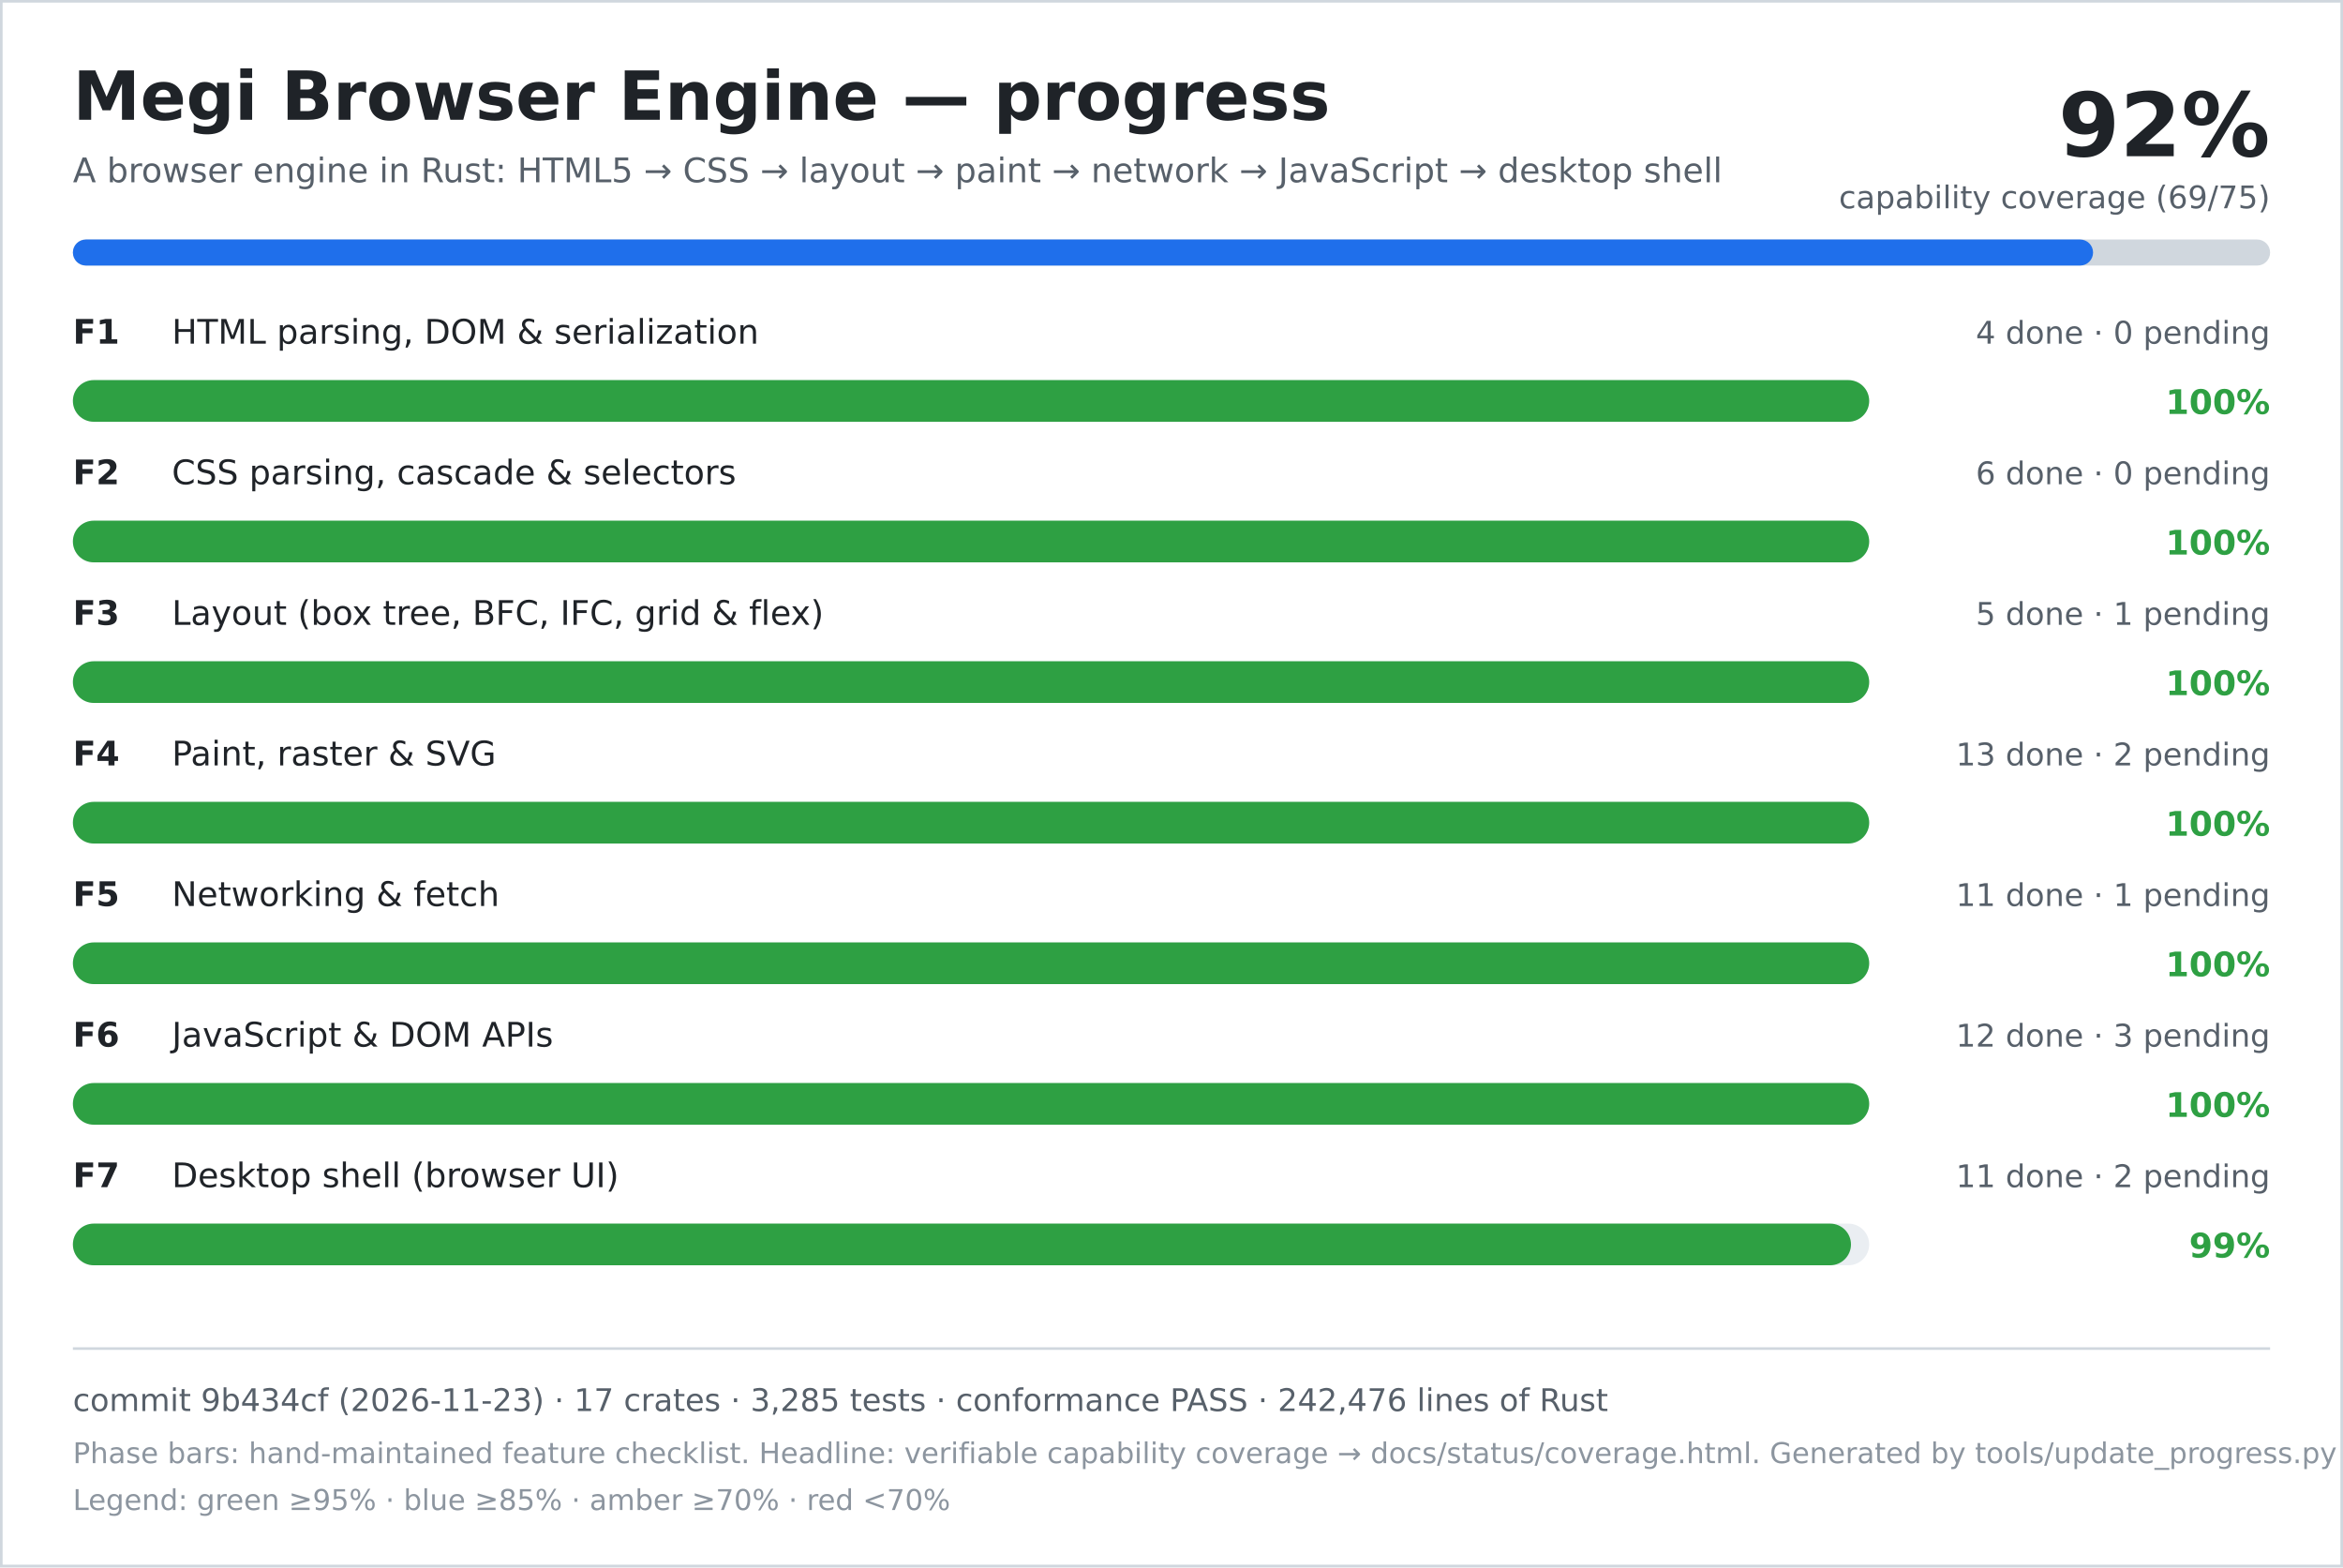
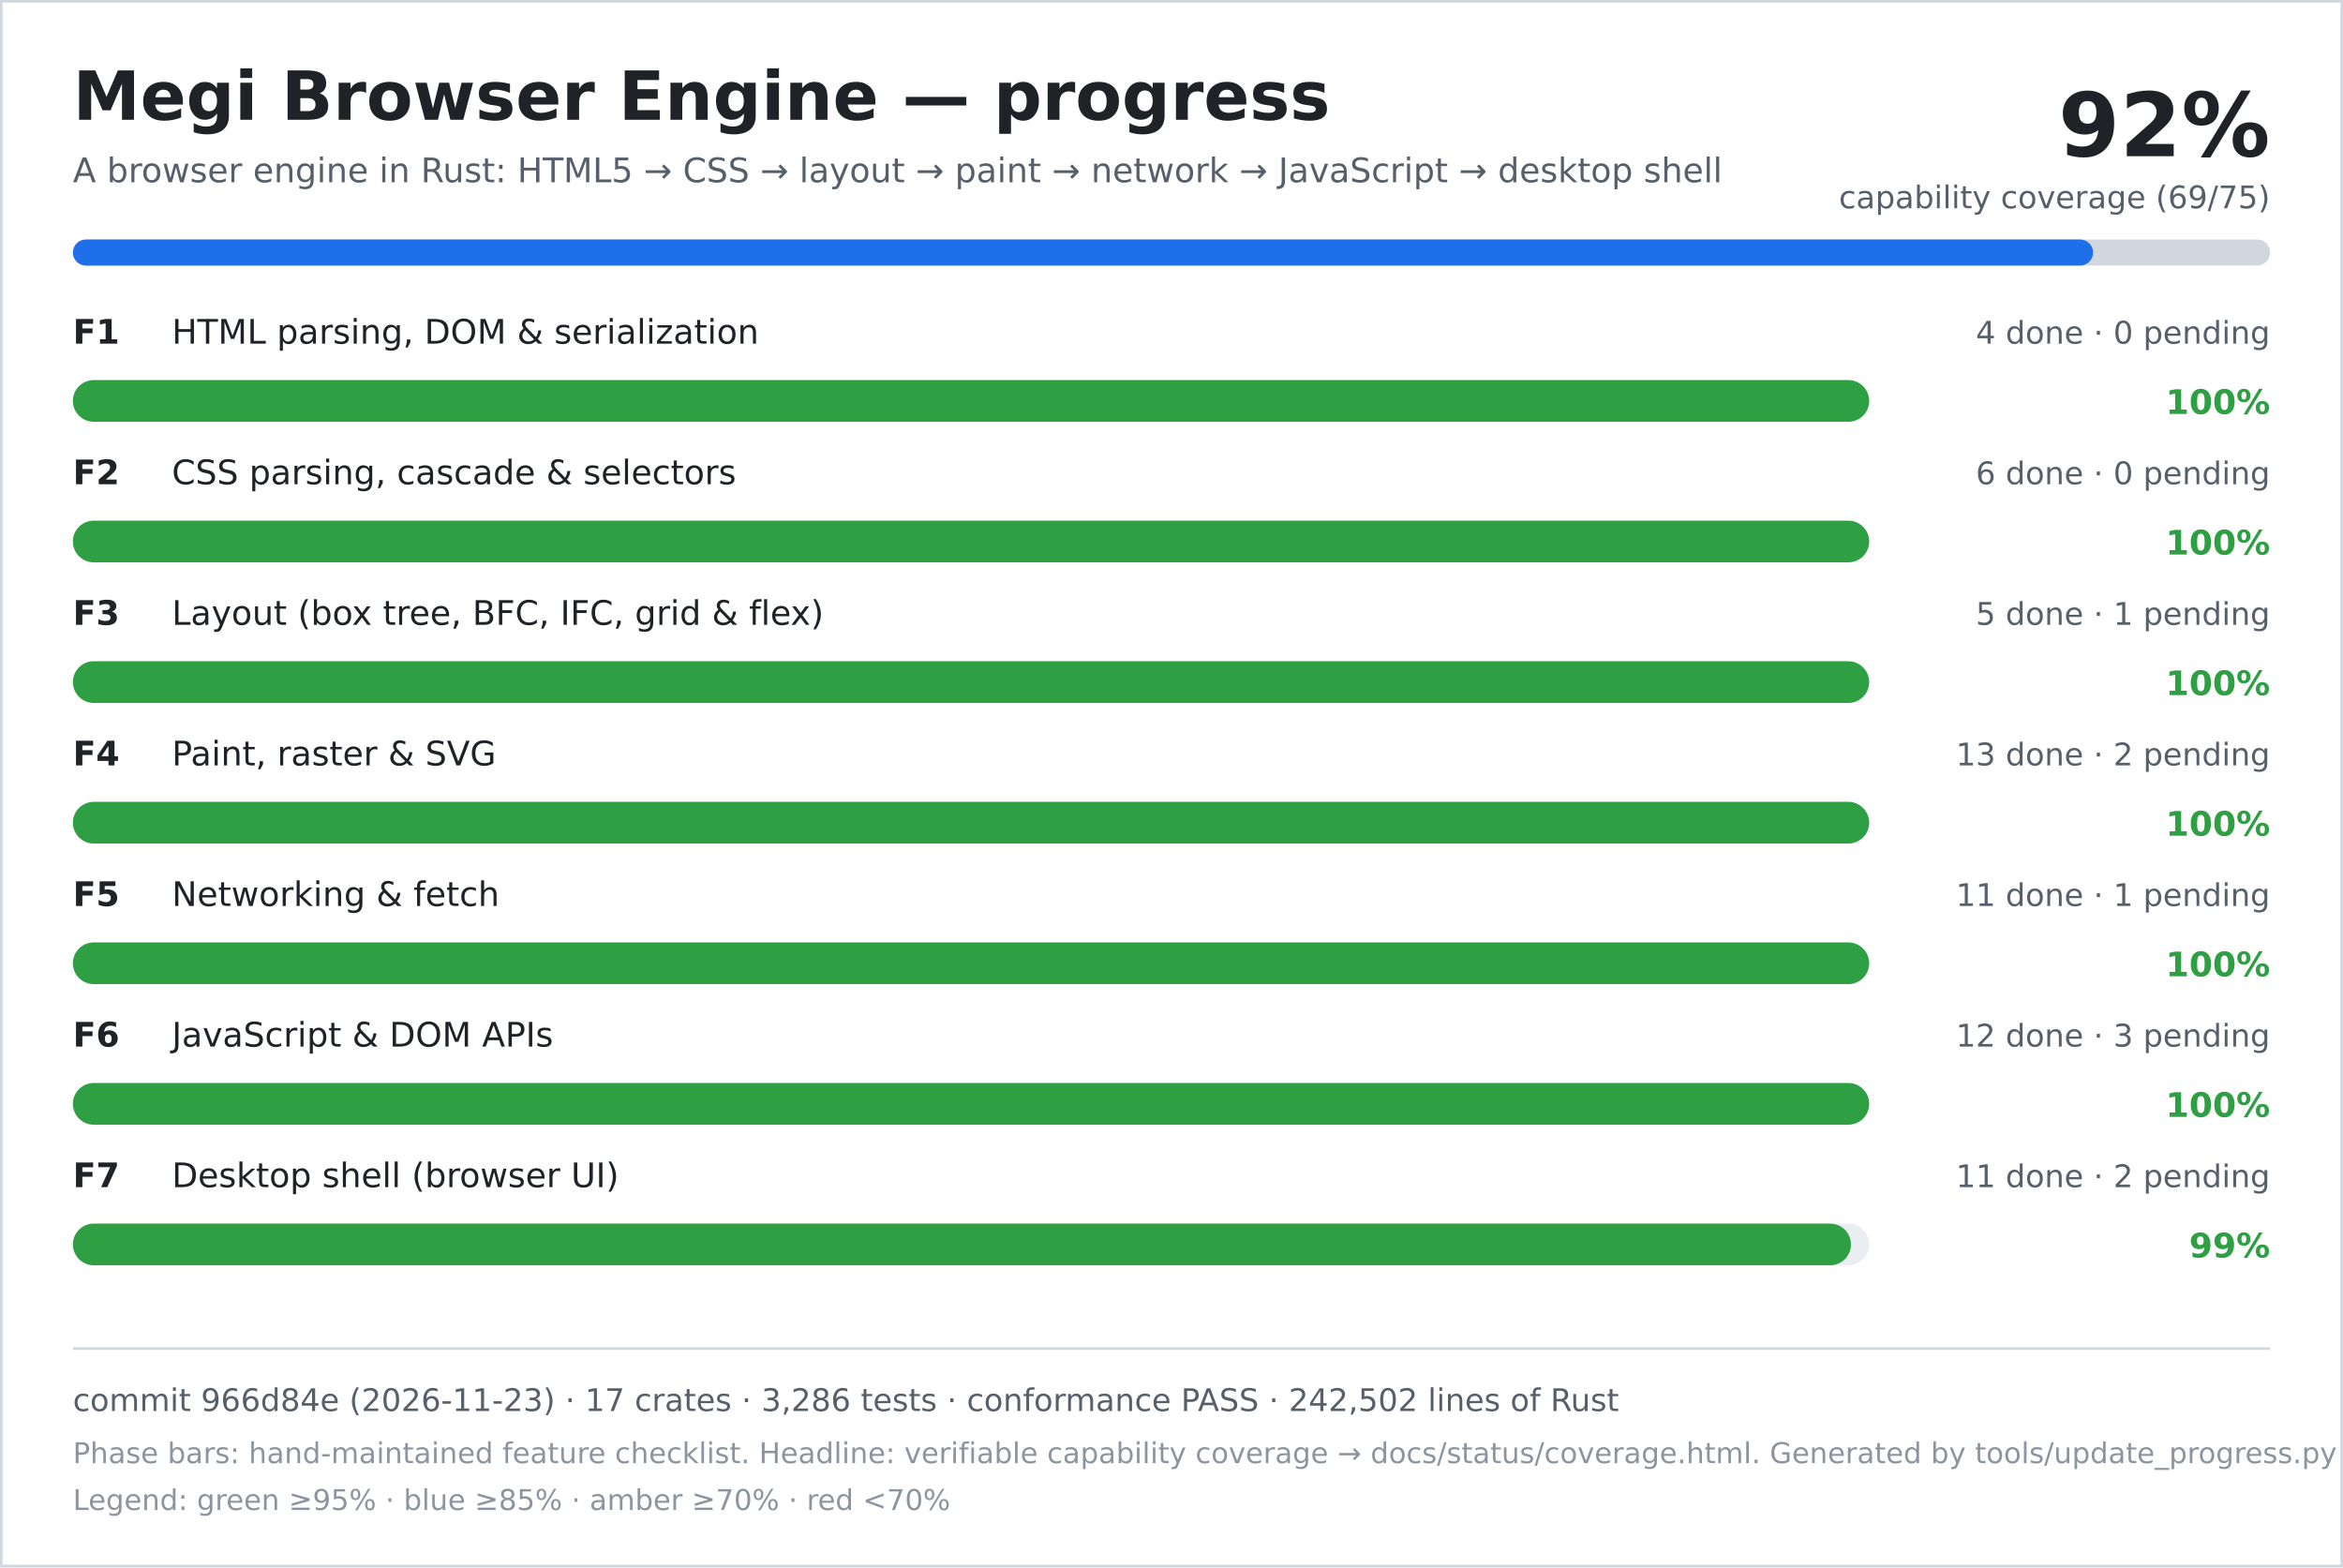
<svg xmlns="http://www.w3.org/2000/svg" width="900" height="602" viewBox="0 0 900 602" role="img" aria-labelledby="title desc">
  <rect width="900" height="602" fill="#ffffff" />
  <rect x="0.5" y="0.5" width="899" height="601" fill="none" stroke="#d0d7de" />
  <text x="28" y="46" font-family="DejaVu Sans, Verdana, sans-serif" font-size="26" font-weight="700" fill="#1f2328">Megi Browser Engine — progress</text>
  <text x="28" y="70" font-family="DejaVu Sans, Verdana, sans-serif" font-size="13" fill="#57606a">A browser engine in Rust: HTML5 → CSS → layout → paint → network → JavaScript → desktop shell</text>
  <text x="872" y="60" text-anchor="end" font-family="DejaVu Sans, Verdana, sans-serif" font-size="34" font-weight="700" fill="#1f2328">92%</text>
  <text x="872" y="80" text-anchor="end" font-family="DejaVu Sans, Verdana, sans-serif" font-size="12" fill="#57606a">capability coverage (69/75)</text>
  <rect x="28" y="92" width="844" height="10" rx="5" fill="#d0d7de" />
  <rect x="28" y="92" width="776" height="10" rx="5" fill="#1f6feb" />
  <text x="28" y="132" font-family="DejaVu Sans, Verdana, sans-serif" font-size="13" font-weight="700" fill="#1f2328">F1</text>
  <text x="66" y="132" font-family="DejaVu Sans, Verdana, sans-serif" font-size="13" fill="#1f2328">HTML parsing, DOM &amp; serialization</text>
  <text x="872" y="132" text-anchor="end" font-family="DejaVu Sans, Verdana, sans-serif" font-size="12" fill="#57606a">4 done · 0 pending</text>
  <rect x="28" y="146" width="690" height="16" rx="8" fill="#eaeef2" />
  <rect x="28" y="146" width="690" height="16" rx="8" fill="#2ea043" />
  <text x="872" y="159" text-anchor="end" font-family="DejaVu Sans, Verdana, sans-serif" font-size="13" font-weight="700" fill="#2ea043">100%</text>
  <text x="28" y="186" font-family="DejaVu Sans, Verdana, sans-serif" font-size="13" font-weight="700" fill="#1f2328">F2</text>
  <text x="66" y="186" font-family="DejaVu Sans, Verdana, sans-serif" font-size="13" fill="#1f2328">CSS parsing, cascade &amp; selectors</text>
  <text x="872" y="186" text-anchor="end" font-family="DejaVu Sans, Verdana, sans-serif" font-size="12" fill="#57606a">6 done · 0 pending</text>
  <rect x="28" y="200" width="690" height="16" rx="8" fill="#eaeef2" />
  <rect x="28" y="200" width="690" height="16" rx="8" fill="#2ea043" />
  <text x="872" y="213" text-anchor="end" font-family="DejaVu Sans, Verdana, sans-serif" font-size="13" font-weight="700" fill="#2ea043">100%</text>
  <text x="28" y="240" font-family="DejaVu Sans, Verdana, sans-serif" font-size="13" font-weight="700" fill="#1f2328">F3</text>
  <text x="66" y="240" font-family="DejaVu Sans, Verdana, sans-serif" font-size="13" fill="#1f2328">Layout (box tree, BFC, IFC, grid &amp; flex)</text>
  <text x="872" y="240" text-anchor="end" font-family="DejaVu Sans, Verdana, sans-serif" font-size="12" fill="#57606a">5 done · 1 pending</text>
  <rect x="28" y="254" width="690" height="16" rx="8" fill="#eaeef2" />
  <rect x="28" y="254" width="690" height="16" rx="8" fill="#2ea043" />
  <text x="872" y="267" text-anchor="end" font-family="DejaVu Sans, Verdana, sans-serif" font-size="13" font-weight="700" fill="#2ea043">100%</text>
  <text x="28" y="294" font-family="DejaVu Sans, Verdana, sans-serif" font-size="13" font-weight="700" fill="#1f2328">F4</text>
  <text x="66" y="294" font-family="DejaVu Sans, Verdana, sans-serif" font-size="13" fill="#1f2328">Paint, raster &amp; SVG</text>
  <text x="872" y="294" text-anchor="end" font-family="DejaVu Sans, Verdana, sans-serif" font-size="12" fill="#57606a">13 done · 2 pending</text>
  <rect x="28" y="308" width="690" height="16" rx="8" fill="#eaeef2" />
  <rect x="28" y="308" width="690" height="16" rx="8" fill="#2ea043" />
  <text x="872" y="321" text-anchor="end" font-family="DejaVu Sans, Verdana, sans-serif" font-size="13" font-weight="700" fill="#2ea043">100%</text>
  <text x="28" y="348" font-family="DejaVu Sans, Verdana, sans-serif" font-size="13" font-weight="700" fill="#1f2328">F5</text>
  <text x="66" y="348" font-family="DejaVu Sans, Verdana, sans-serif" font-size="13" fill="#1f2328">Networking &amp; fetch</text>
  <text x="872" y="348" text-anchor="end" font-family="DejaVu Sans, Verdana, sans-serif" font-size="12" fill="#57606a">11 done · 1 pending</text>
  <rect x="28" y="362" width="690" height="16" rx="8" fill="#eaeef2" />
  <rect x="28" y="362" width="690" height="16" rx="8" fill="#2ea043" />
  <text x="872" y="375" text-anchor="end" font-family="DejaVu Sans, Verdana, sans-serif" font-size="13" font-weight="700" fill="#2ea043">100%</text>
  <text x="28" y="402" font-family="DejaVu Sans, Verdana, sans-serif" font-size="13" font-weight="700" fill="#1f2328">F6</text>
  <text x="66" y="402" font-family="DejaVu Sans, Verdana, sans-serif" font-size="13" fill="#1f2328">JavaScript &amp; DOM APIs</text>
  <text x="872" y="402" text-anchor="end" font-family="DejaVu Sans, Verdana, sans-serif" font-size="12" fill="#57606a">12 done · 3 pending</text>
  <rect x="28" y="416" width="690" height="16" rx="8" fill="#eaeef2" />
  <rect x="28" y="416" width="690" height="16" rx="8" fill="#2ea043" />
  <text x="872" y="429" text-anchor="end" font-family="DejaVu Sans, Verdana, sans-serif" font-size="13" font-weight="700" fill="#2ea043">100%</text>
  <text x="28" y="456" font-family="DejaVu Sans, Verdana, sans-serif" font-size="13" font-weight="700" fill="#1f2328">F7</text>
  <text x="66" y="456" font-family="DejaVu Sans, Verdana, sans-serif" font-size="13" fill="#1f2328">Desktop shell (browser UI)</text>
  <text x="872" y="456" text-anchor="end" font-family="DejaVu Sans, Verdana, sans-serif" font-size="12" fill="#57606a">11 done · 2 pending</text>
  <rect x="28" y="470" width="690" height="16" rx="8" fill="#eaeef2" />
  <rect x="28" y="470" width="683" height="16" rx="8" fill="#2ea043" />
  <text x="872" y="483" text-anchor="end" font-family="DejaVu Sans, Verdana, sans-serif" font-size="13" font-weight="700" fill="#2ea043">99%</text>
  <line x1="28" y1="518" x2="872" y2="518" stroke="#d0d7de" />
-   <text x="28" y="542" font-family="DejaVu Sans, Verdana, sans-serif" font-size="12" fill="#57606a">commit 9b434cf (2026-11-23) · 17 crates · 3,285 tests · conformance PASS · 242,476 lines of Rust</text>
+   <text x="28" y="542" font-family="DejaVu Sans, Verdana, sans-serif" font-size="12" fill="#57606a">commit 966d84e (2026-11-23) · 17 crates · 3,286 tests · conformance PASS · 242,502 lines of Rust</text>
  <text x="28" y="562" font-family="DejaVu Sans, Verdana, sans-serif" font-size="11" fill="#8c959f">Phase bars: hand-maintained feature checklist. Headline: verifiable capability coverage → docs/status/coverage.html. Generated by tools/update_progress.py — do not edit.</text>
  <text x="28" y="580" font-family="DejaVu Sans, Verdana, sans-serif" font-size="11" fill="#8c959f">Legend: green ≥95% · blue ≥85% · amber ≥70% · red &lt;70%</text>
</svg>
